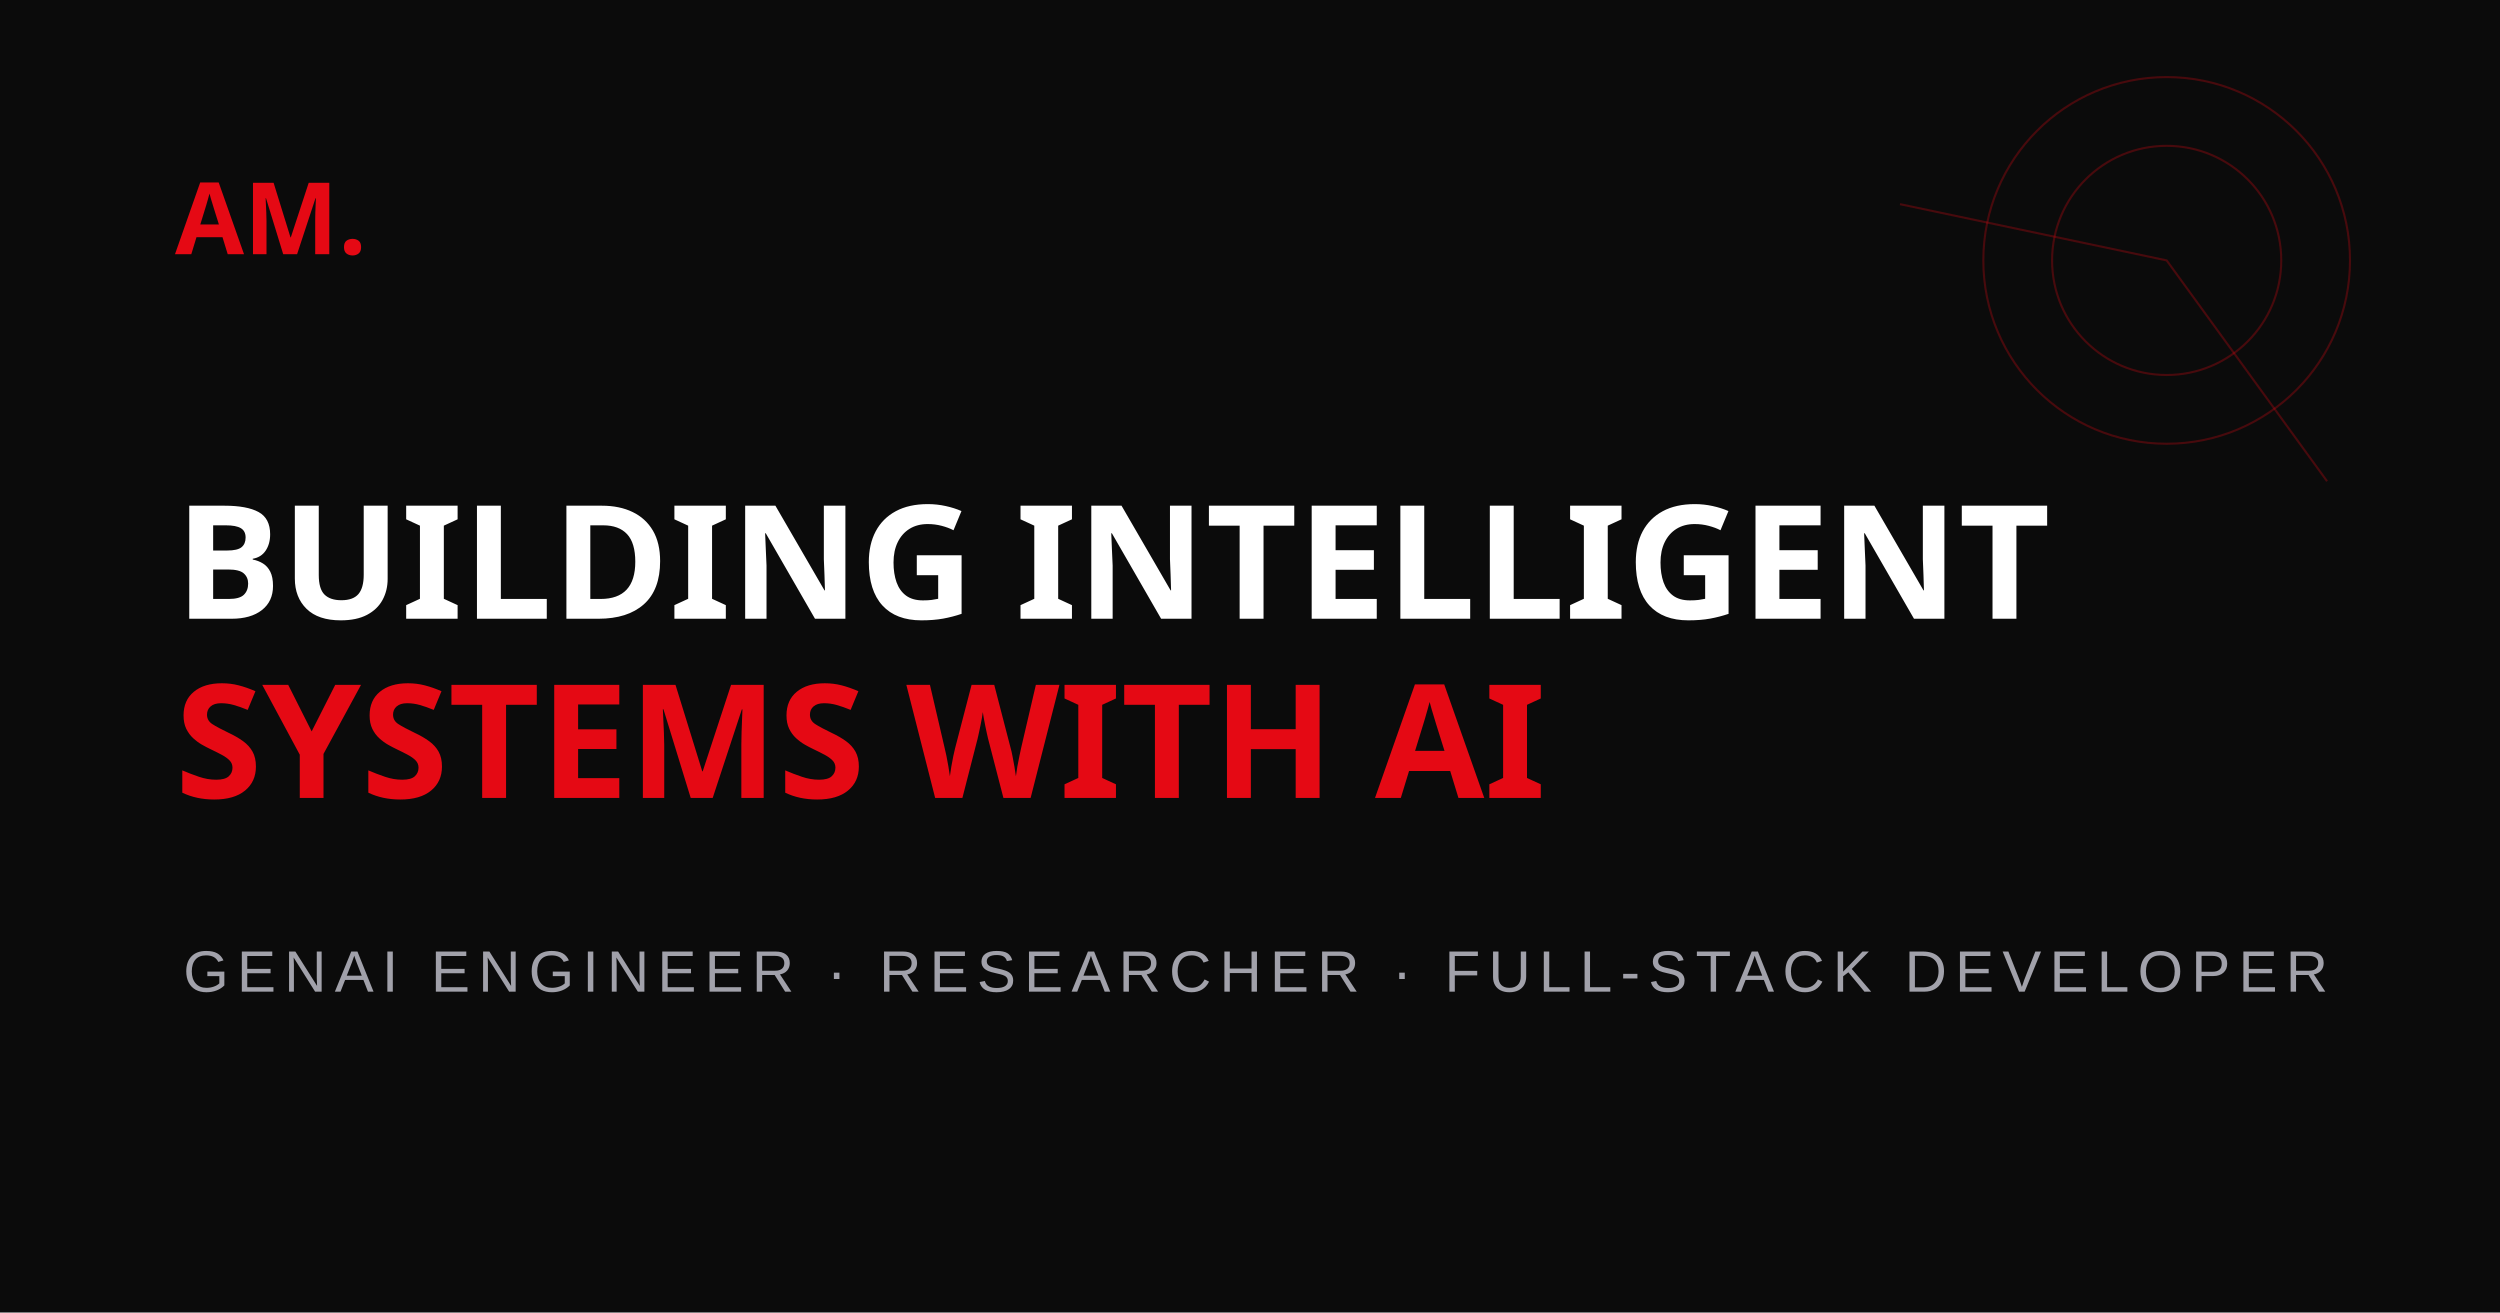
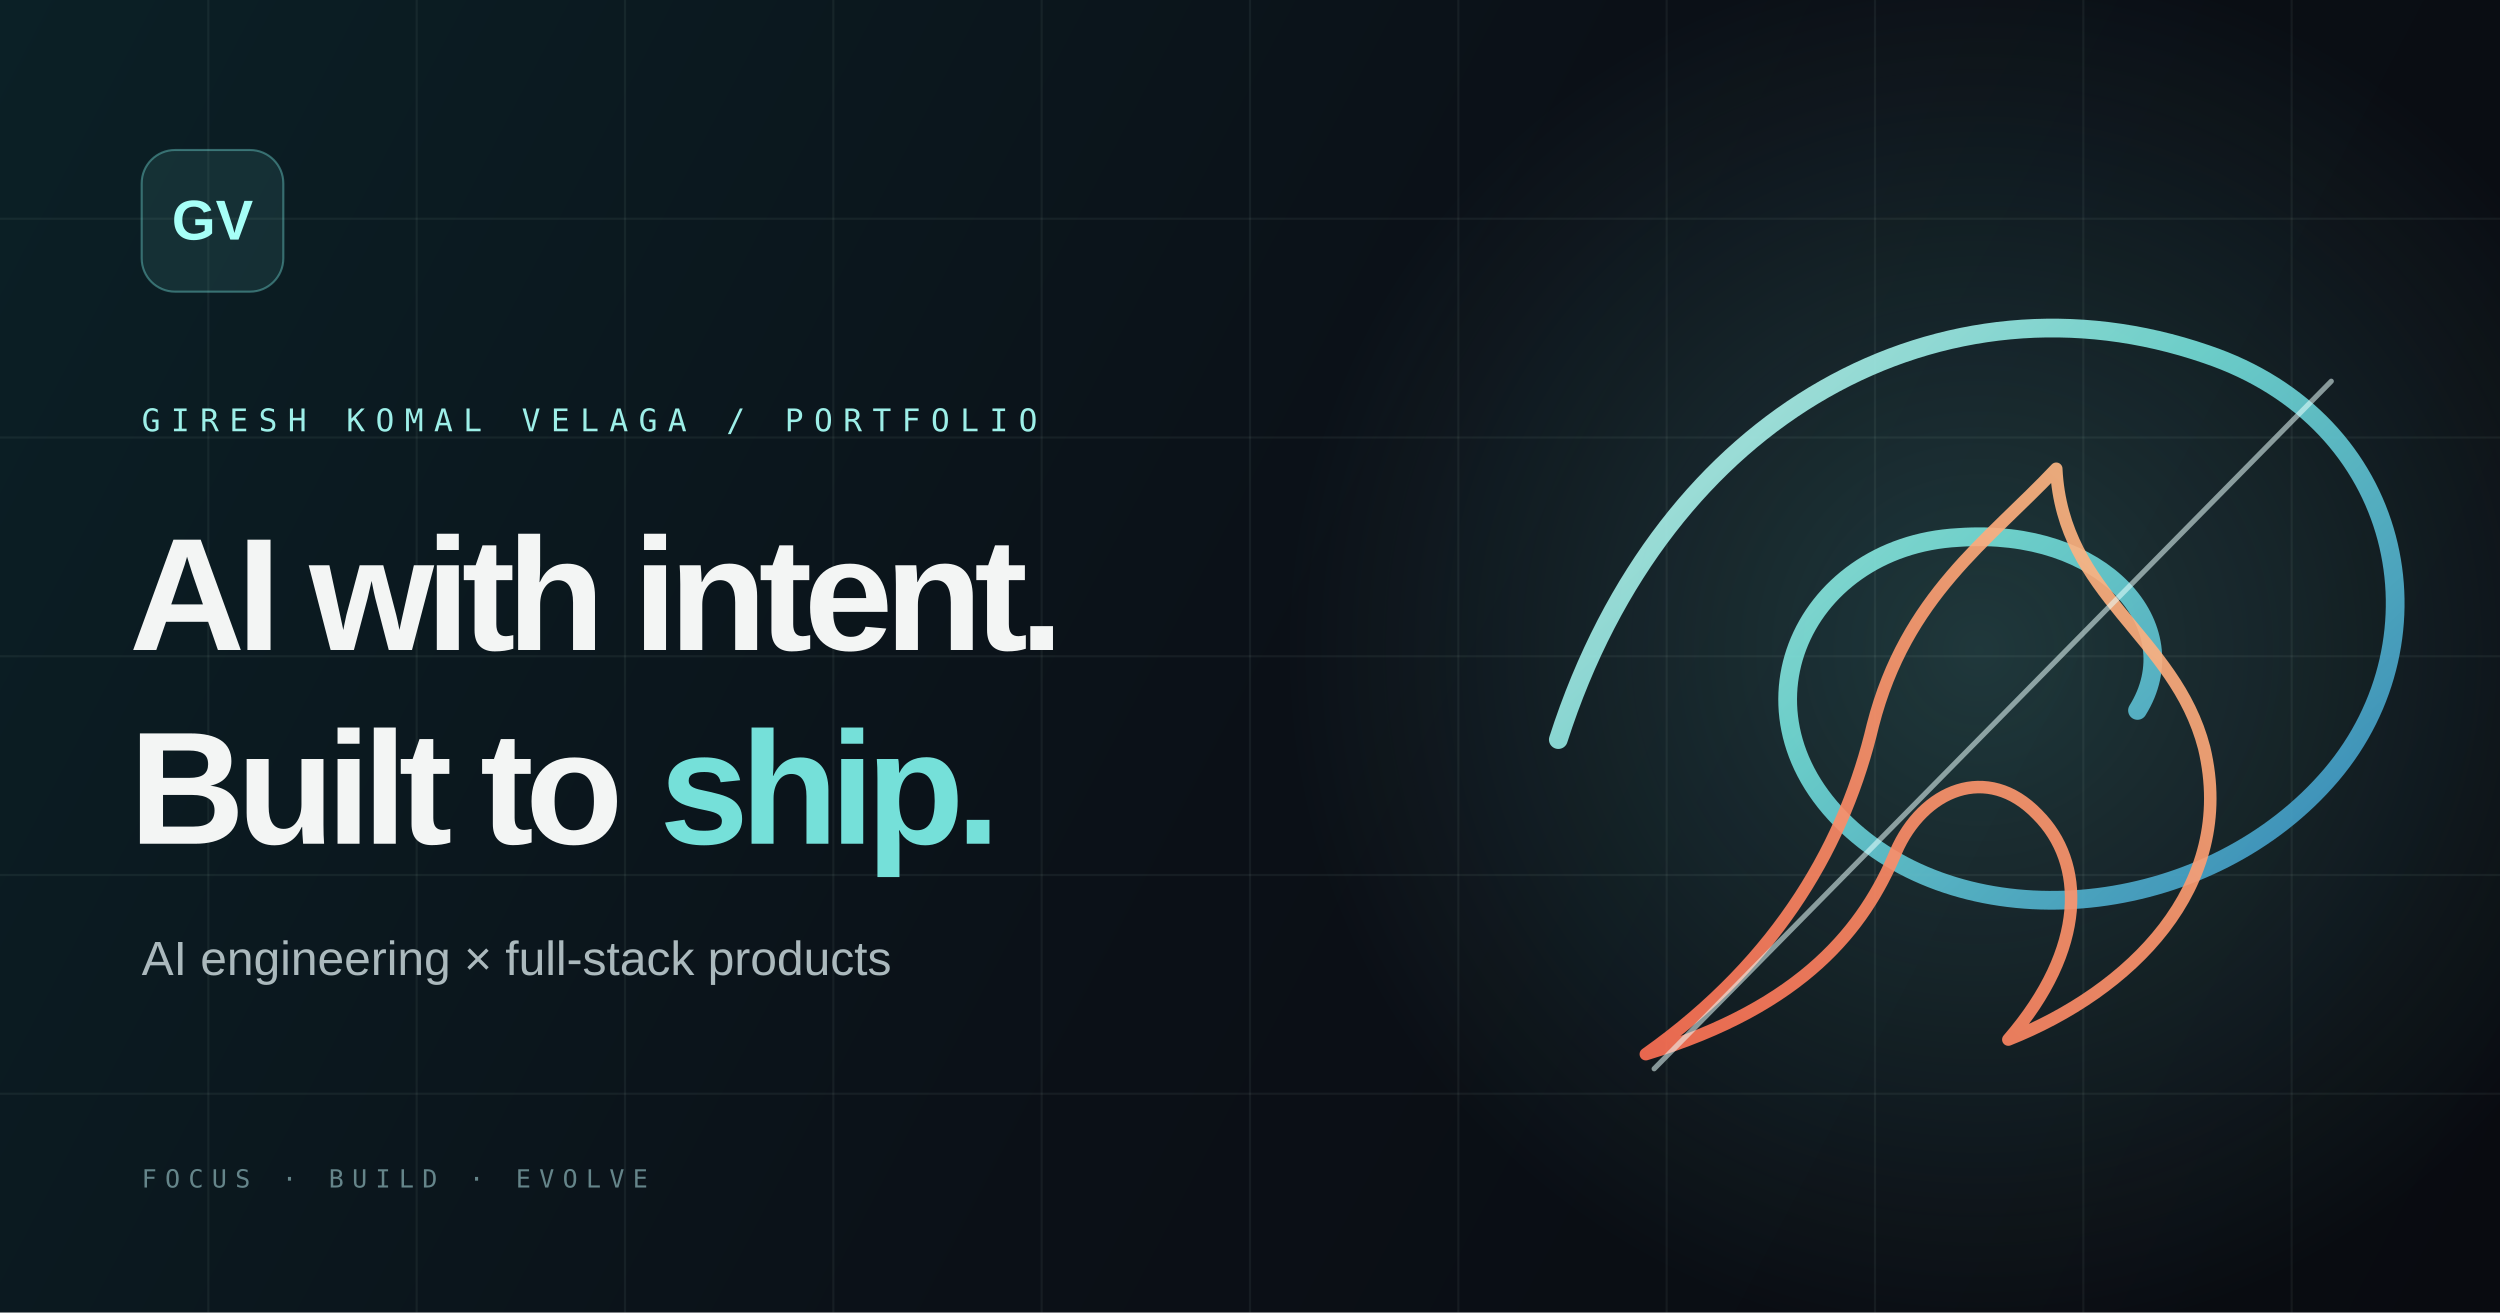
<svg xmlns="http://www.w3.org/2000/svg" width="1200" height="630" viewBox="0 0 1200 630" fill="none">
  <defs>
-     <radialGradient id="g" cx="0" cy="0" r="1" gradientTransform="translate(842 183) rotate(135) scale(542)">
-       <stop stop-color="#E50914" stop-opacity=".35" />
-       <stop offset="1" stop-color="#0B0B0B" stop-opacity="0" />
+     <linearGradient id="bg" x1="0" y1="0" x2="1200" y2="630" gradientUnits="userSpaceOnUse">
+       <stop stop-color="#0B2026" />
+       <stop offset=".52" stop-color="#0B1017" />
+       <stop offset="1" stop-color="#090B10" />
+     </linearGradient>
+     <radialGradient id="glow">
+       <stop stop-color="#75E0D9" stop-opacity=".2" />
+       <stop offset="1" stop-color="#75E0D9" stop-opacity="0" />
    </radialGradient>
+     <linearGradient id="water" x1="775" y1="95" x2="1148" y2="495" gradientUnits="userSpaceOnUse">
+       <stop stop-color="#E0FFFA" />
+       <stop offset=".45" stop-color="#75E0D9" />
+       <stop offset="1" stop-color="#2B7FC1" />
+     </linearGradient>
+     <linearGradient id="fire" x1="735" y1="525" x2="1100" y2="120" gradientUnits="userSpaceOnUse">
+       <stop stop-color="#FF674E" />
+       <stop offset=".55" stop-color="#FF9E72" />
+       <stop offset="1" stop-color="#FFE2A0" />
+     </linearGradient>
  </defs>
-   <rect width="1200" height="630" fill="#0B0B0B" />
-   <rect width="1200" height="630" fill="url(#g)" />
-   <text x="84" y="122" fill="#E50914" font-family="Arial Black, sans-serif" font-size="48" font-weight="900">AM.</text>
-   <text x="84" y="297" fill="#fff" font-family="Arial Black, sans-serif" font-size="76" font-weight="900">BUILDING INTELLIGENT</text>
-   <text x="84" y="383" fill="#E50914" font-family="Arial Black, sans-serif" font-size="76" font-weight="900">SYSTEMS WITH AI</text>
-   <text x="88" y="476" fill="#A1A1AA" font-family="Arial, sans-serif" font-size="28" letter-spacing="4">GENAI ENGINEER · RESEARCHER · FULL-STACK DEVELOPER</text>
-   <g stroke="#E50914" stroke-opacity=".28">
-     <circle cx="1040" cy="125" r="55" />
-     <circle cx="1040" cy="125" r="88" />
-     <path d="M912 98L1040 125L1117 231" />
+   <rect width="1200" height="630" fill="url(#bg)" />
+   <circle cx="950" cy="312" r="335" fill="url(#glow)" />
+   <g stroke="#DDFEFB" stroke-opacity=".055">
+     <path d="M0 105H1200M0 210H1200M0 315H1200M0 420H1200M0 525H1200" />
+     <path d="M100 0V630M200 0V630M300 0V630M400 0V630M500 0V630M600 0V630M700 0V630M800 0V630M900 0V630M1000 0V630M1100 0V630" />
  </g>
+   <rect x="68" y="72" width="68" height="68" rx="16" fill="#75E0D9" fill-opacity=".1" stroke="#75E0D9" stroke-opacity=".4" />
+   <text x="102" y="115" fill="#A6FFF7" text-anchor="middle" font-family="Arial,sans-serif" font-size="27" font-weight="700">GV</text>
+   <text x="68" y="207" fill="#9DEFE8" font-family="monospace" font-size="15" letter-spacing="5">GIRESH KOMAL VELAGA / PORTFOLIO</text>
+   <text x="62" y="312" fill="#F3F5F4" font-family="Arial,sans-serif" font-size="77" font-weight="700" letter-spacing="-4">AI with intent.</text>
+   <text x="62" y="405" fill="#F3F5F4" font-family="Arial,sans-serif" font-size="77" font-weight="700" letter-spacing="-4">Built to <tspan fill="#75E0D9">ship.</tspan>
+   </text>
+   <text x="68" y="468" fill="#ABB9BD" font-family="Arial,sans-serif" font-size="23">AI engineering × full-stack products</text>
+   <path d="M748 355C799 196 934 127 1059 170C1154 202 1175 306 1119 372C1062 439 953 452 892 401C826 346 864 262 940 258C1010 253 1051 301 1026 341" stroke="url(#water)" stroke-width="9" stroke-linecap="round" opacity=".9" />
+   <path d="M790 506C855 460 886 403 899 348C915 286 954 260 987 225C990 286 1044 305 1058 359C1074 426 1022 476 964 499C1002 455 1001 414 978 391C954 366 923 379 910 409C895 445 866 483 790 506Z" stroke="url(#fire)" stroke-width="6" stroke-linejoin="round" opacity=".9" />
+   <path d="M794 513L1119 183" stroke="#E8FFFC" stroke-opacity=".55" stroke-width="2.5" stroke-linecap="round" />
+   <text x="68" y="570" fill="#65858A" font-family="monospace" font-size="12" letter-spacing="4">FOCUS · BUILD · EVOLVE</text>
</svg>
